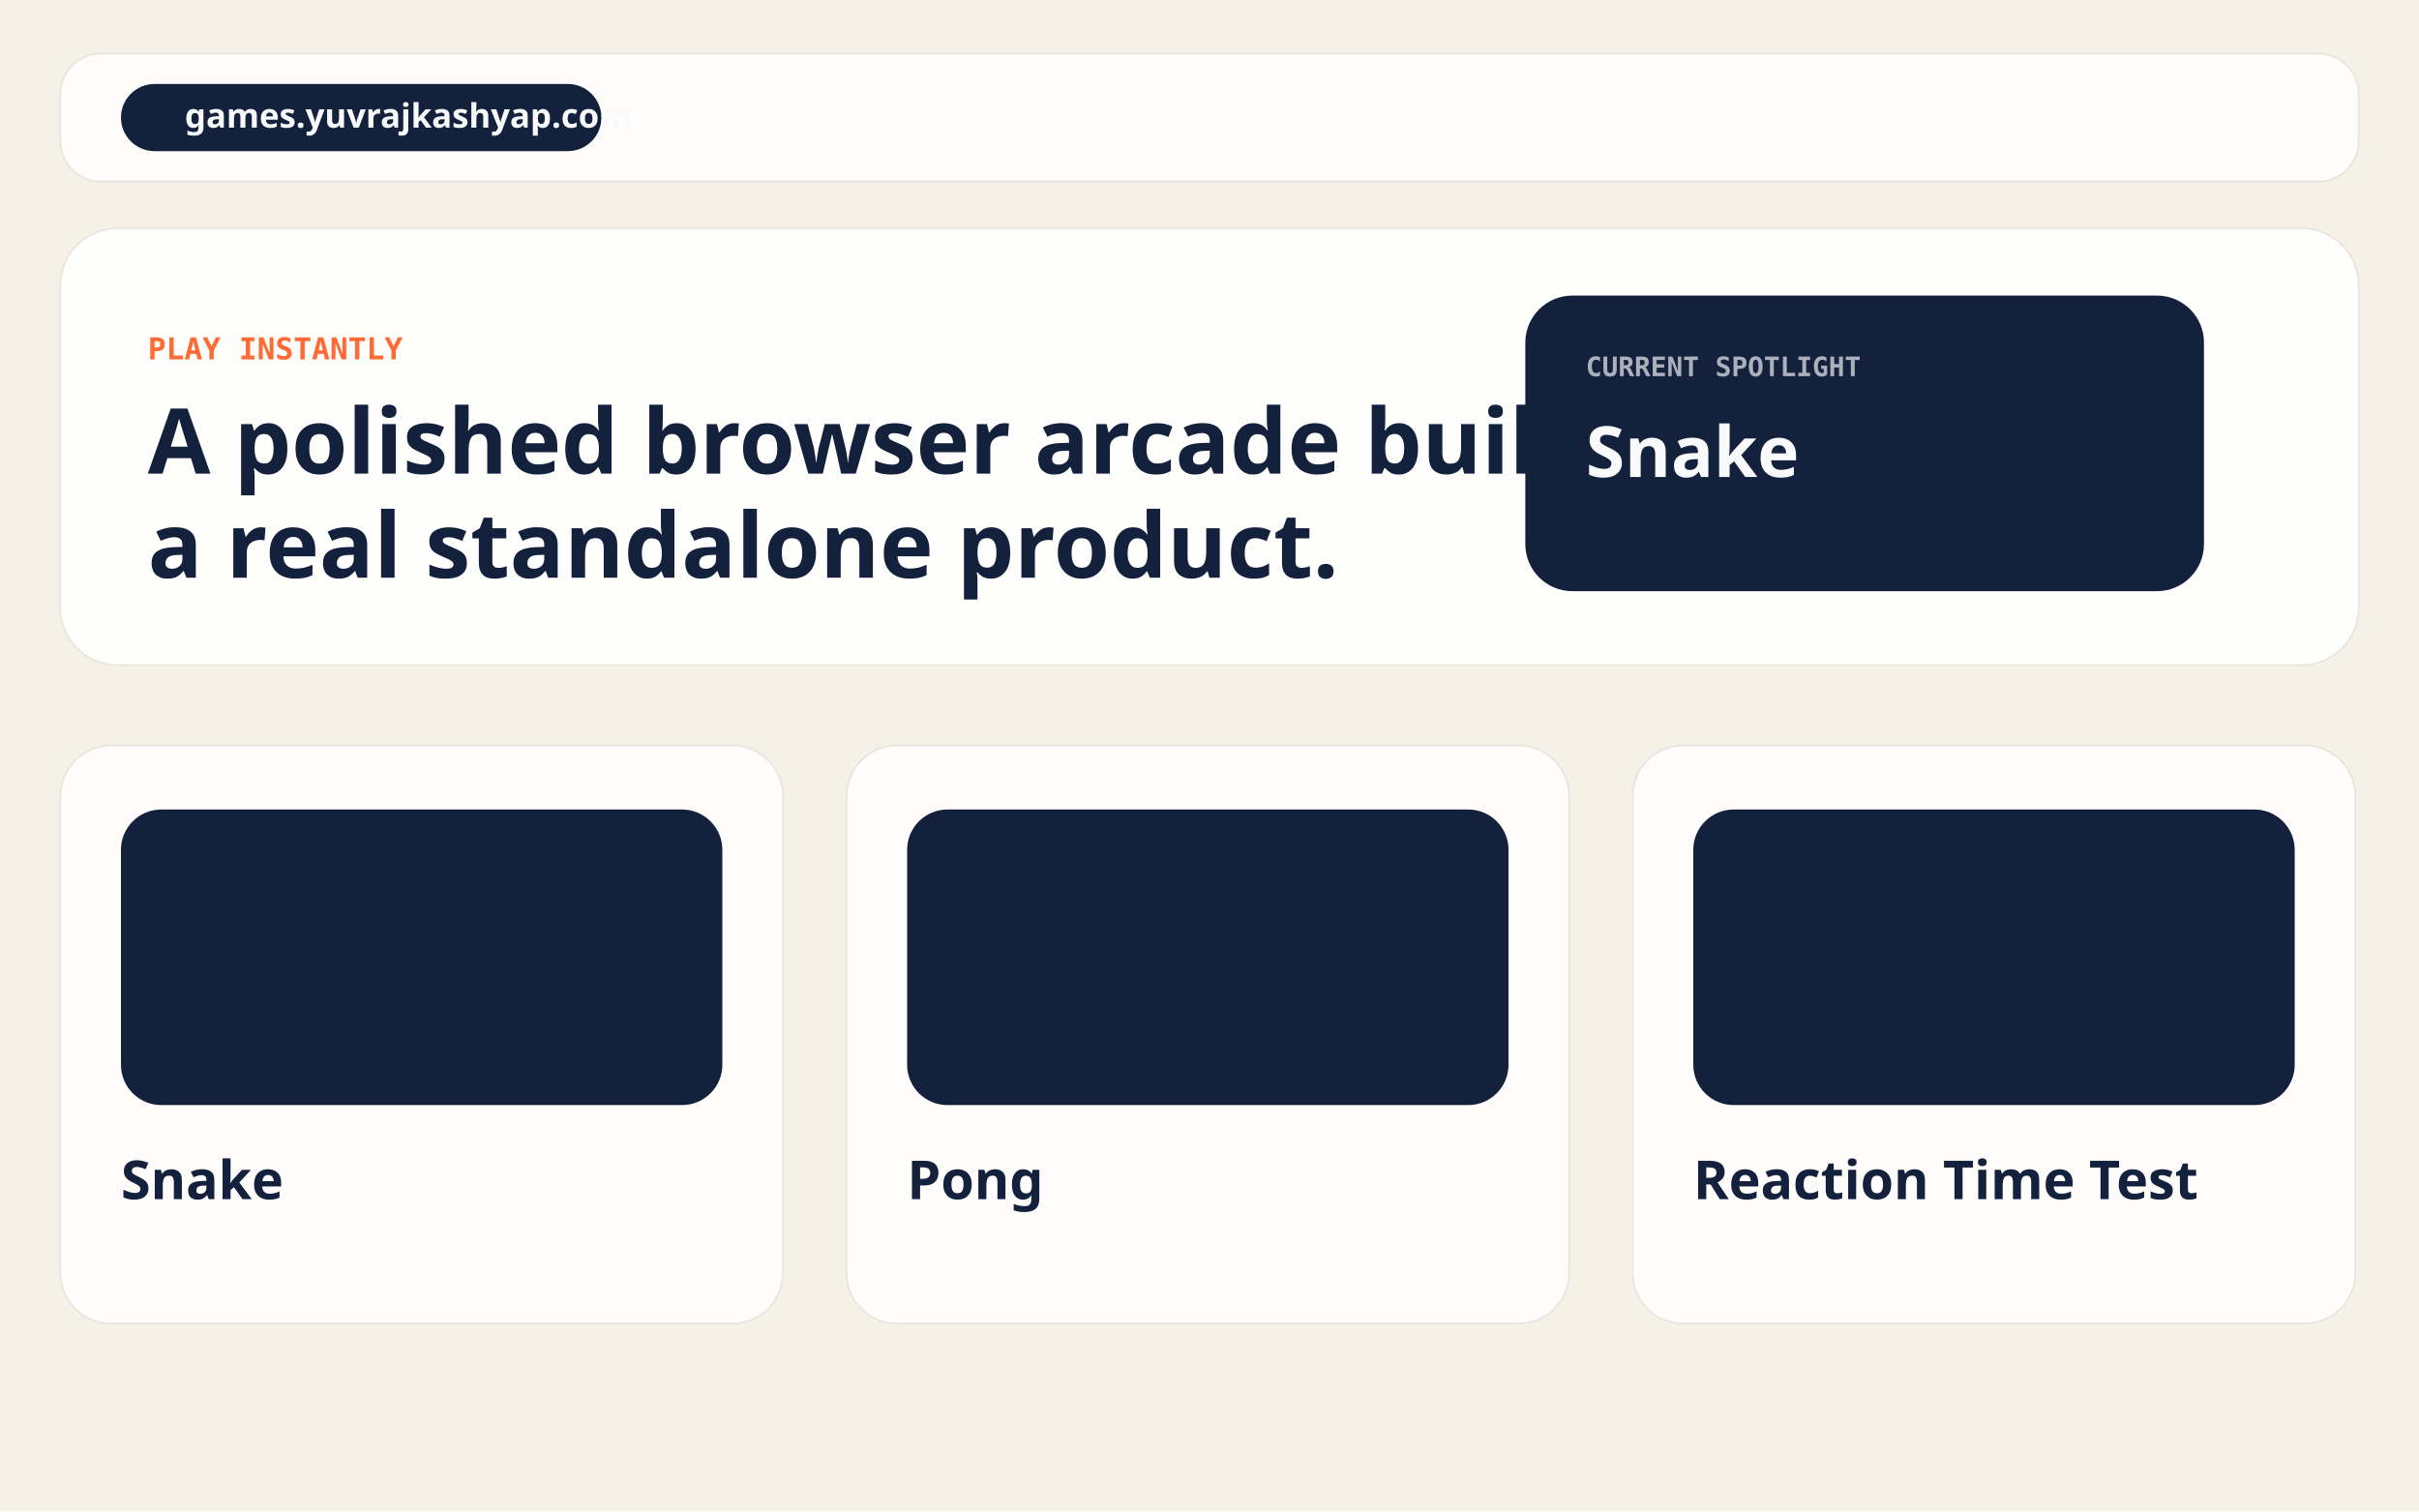
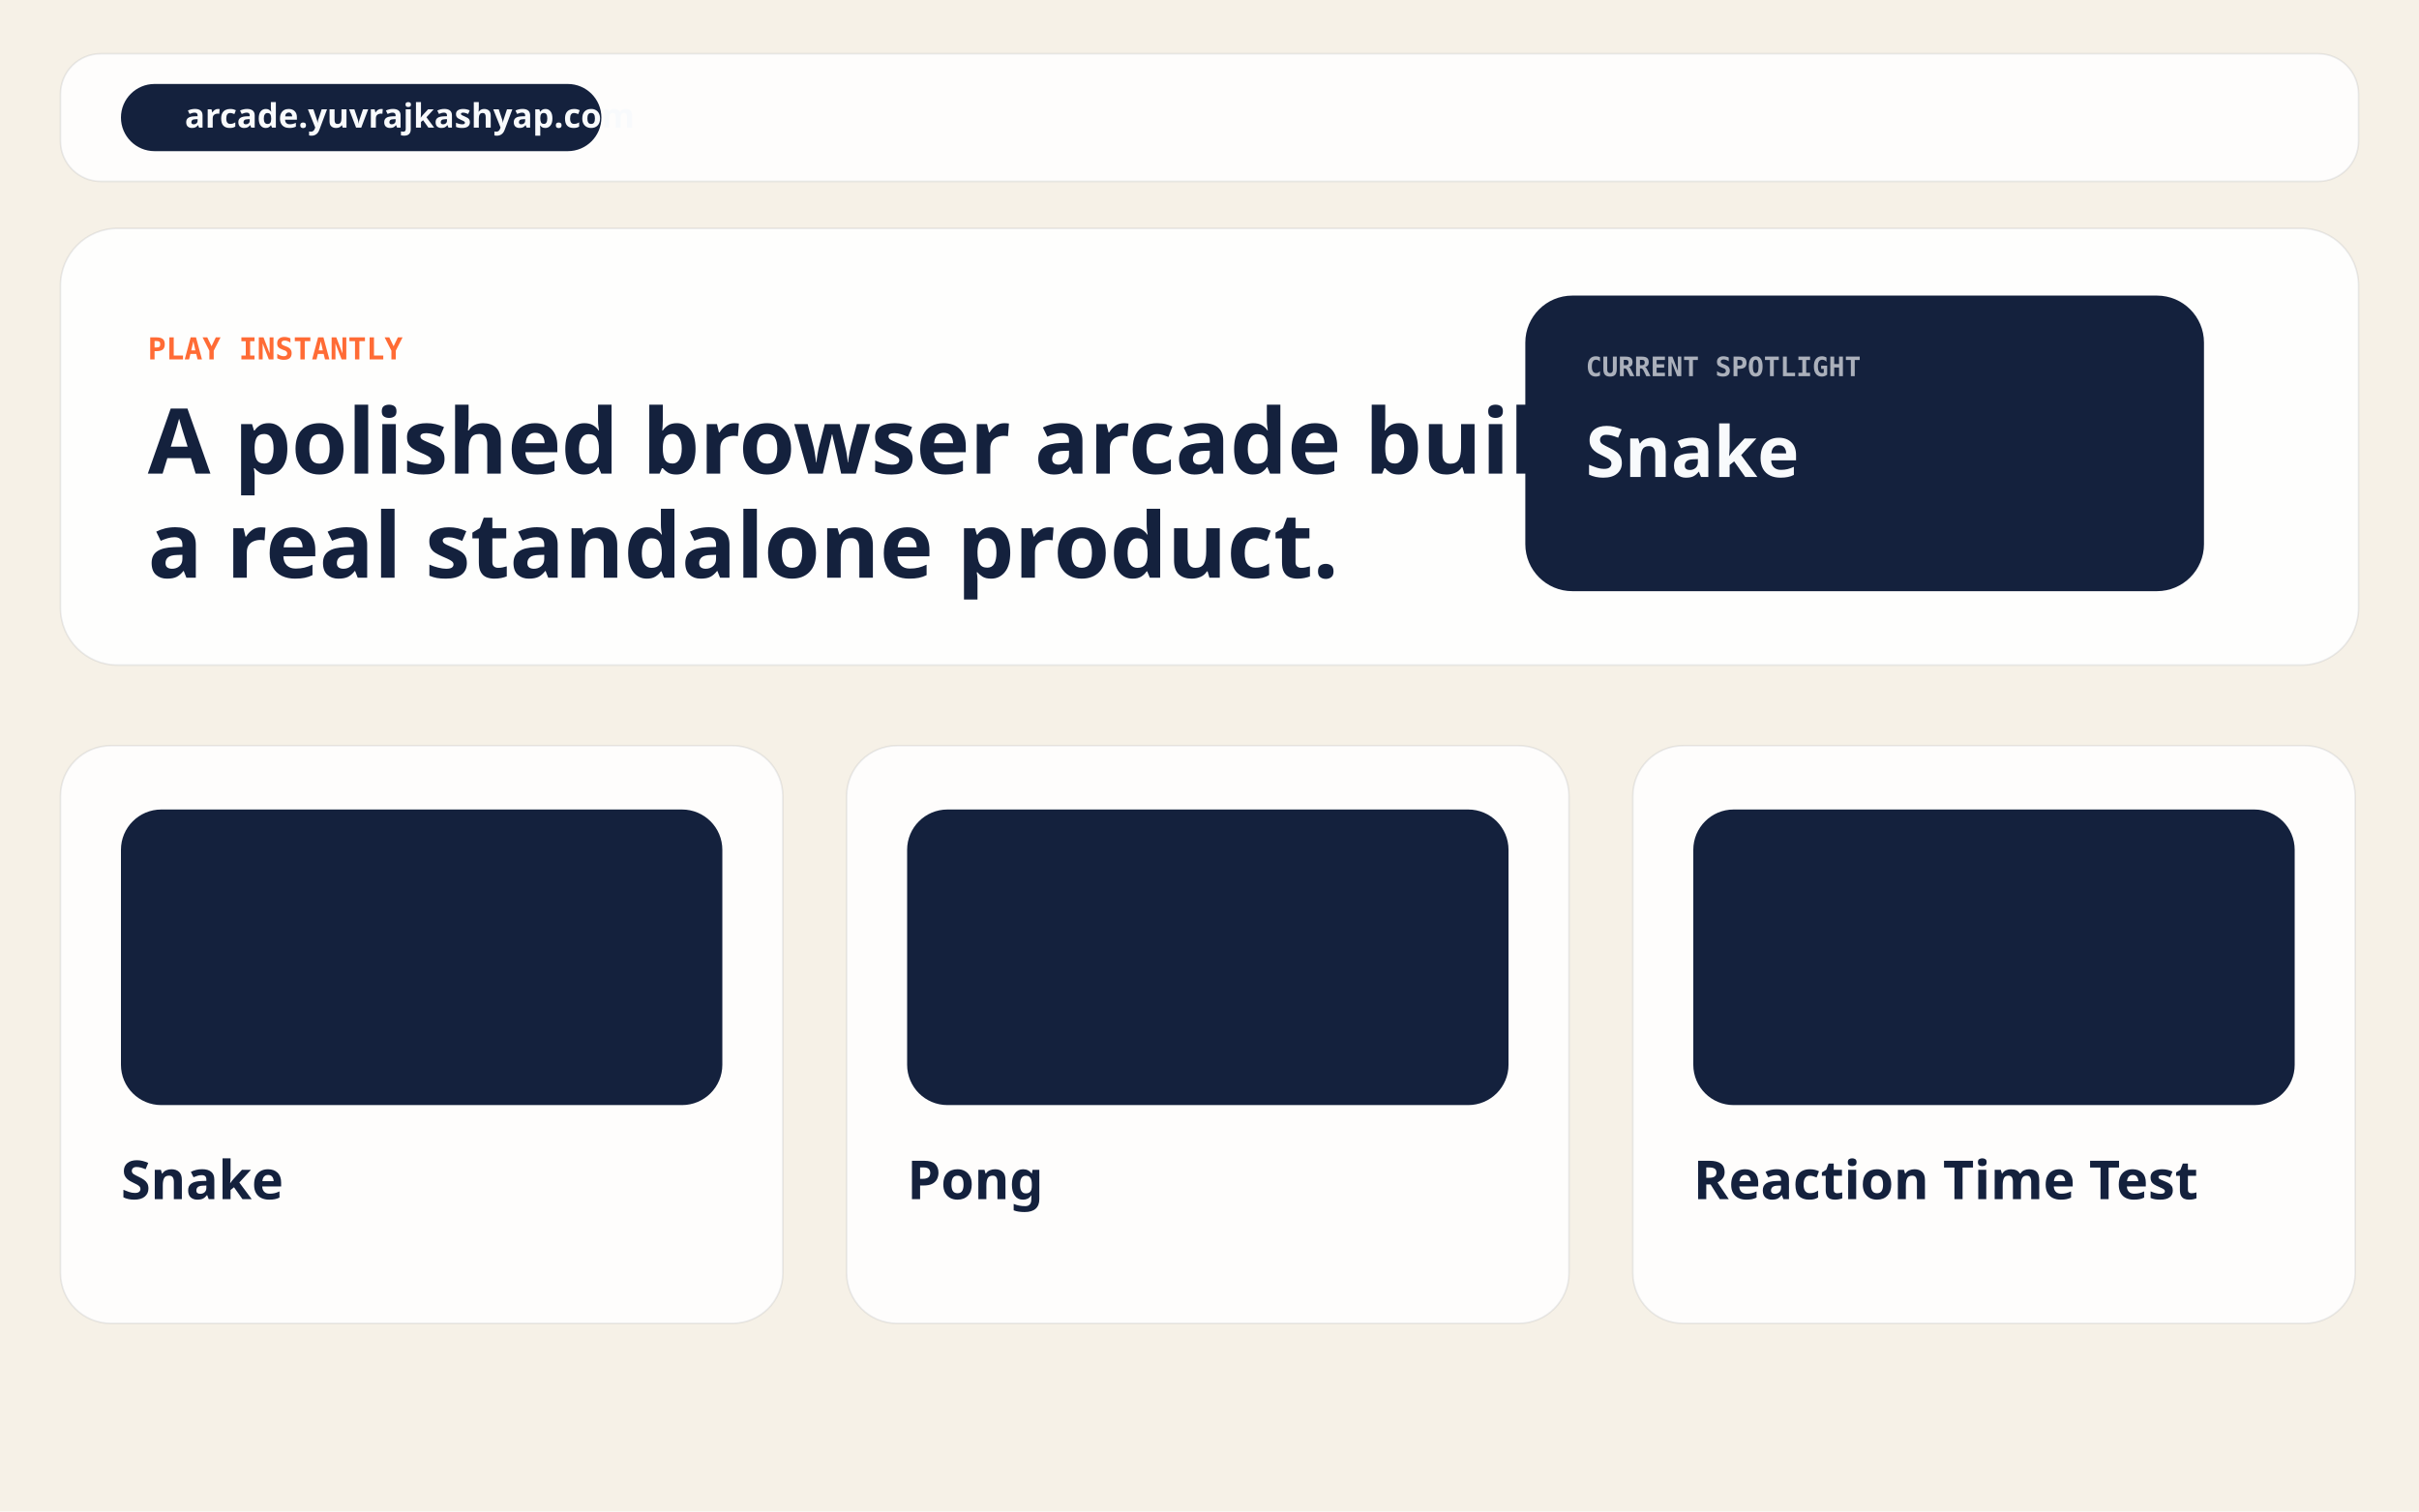
<svg xmlns="http://www.w3.org/2000/svg" width="1440" height="900" viewBox="0 0 1440 900" fill="none">
  <rect width="1440" height="900" fill="#F6F1E7" />
  <rect x="36" y="32" width="1368" height="76" rx="24" fill="rgba(255,255,255,0.88)" stroke="rgba(20,33,61,0.08)" />
  <rect x="72" y="50" width="286" height="40" rx="20" fill="#14213D" />
-   <text x="110" y="76" fill="#F8FAFC" font-family="Space Grotesk, sans-serif" font-size="20" font-weight="700">games.yuvrajkashyap.com</text>
+   <text x="110" y="76" fill="#F8FAFC" font-family="Space Grotesk, sans-serif" font-size="20" font-weight="700">arcade.yuvrajkashyap.com</text>
  <rect x="36" y="136" width="1368" height="260" rx="34" fill="rgba(255,255,255,0.9)" stroke="rgba(20,33,61,0.08)" />
  <text x="88" y="214" fill="#FF6B35" font-family="JetBrains Mono, monospace" font-size="18" font-weight="700">PLAY INSTANTLY</text>
  <text x="88" y="282" fill="#14213D" font-family="Space Grotesk, sans-serif" font-size="54" font-weight="700">A polished browser arcade built as</text>
  <text x="88" y="344" fill="#14213D" font-family="Space Grotesk, sans-serif" font-size="54" font-weight="700">a real standalone product.</text>
  <rect x="908" y="176" width="404" height="176" rx="28" fill="#14213D" />
  <text x="944" y="224" fill="rgba(248,250,252,0.66)" font-family="JetBrains Mono, monospace" font-size="16" font-weight="700">CURRENT SPOTLIGHT</text>
  <text x="944" y="284" fill="#F8FAFC" font-family="Space Grotesk, sans-serif" font-size="42" font-weight="700">Snake</text>
  <rect x="36" y="444" width="430" height="344" rx="30" fill="rgba(255,255,255,0.88)" stroke="rgba(20,33,61,0.08)" />
  <rect x="504" y="444" width="430" height="344" rx="30" fill="rgba(255,255,255,0.88)" stroke="rgba(20,33,61,0.08)" />
  <rect x="972" y="444" width="430" height="344" rx="30" fill="rgba(255,255,255,0.88)" stroke="rgba(20,33,61,0.08)" />
  <rect x="72" y="482" width="358" height="176" rx="24" fill="#14213D" />
  <rect x="540" y="482" width="358" height="176" rx="24" fill="#14213D" />
  <rect x="1008" y="482" width="358" height="176" rx="24" fill="#14213D" />
  <text x="72" y="714" fill="#14213D" font-family="Space Grotesk, sans-serif" font-size="32" font-weight="700">Snake</text>
  <text x="540" y="714" fill="#14213D" font-family="Space Grotesk, sans-serif" font-size="32" font-weight="700">Pong</text>
  <text x="1008" y="714" fill="#14213D" font-family="Space Grotesk, sans-serif" font-size="32" font-weight="700">Reaction Time Test</text>
</svg>
